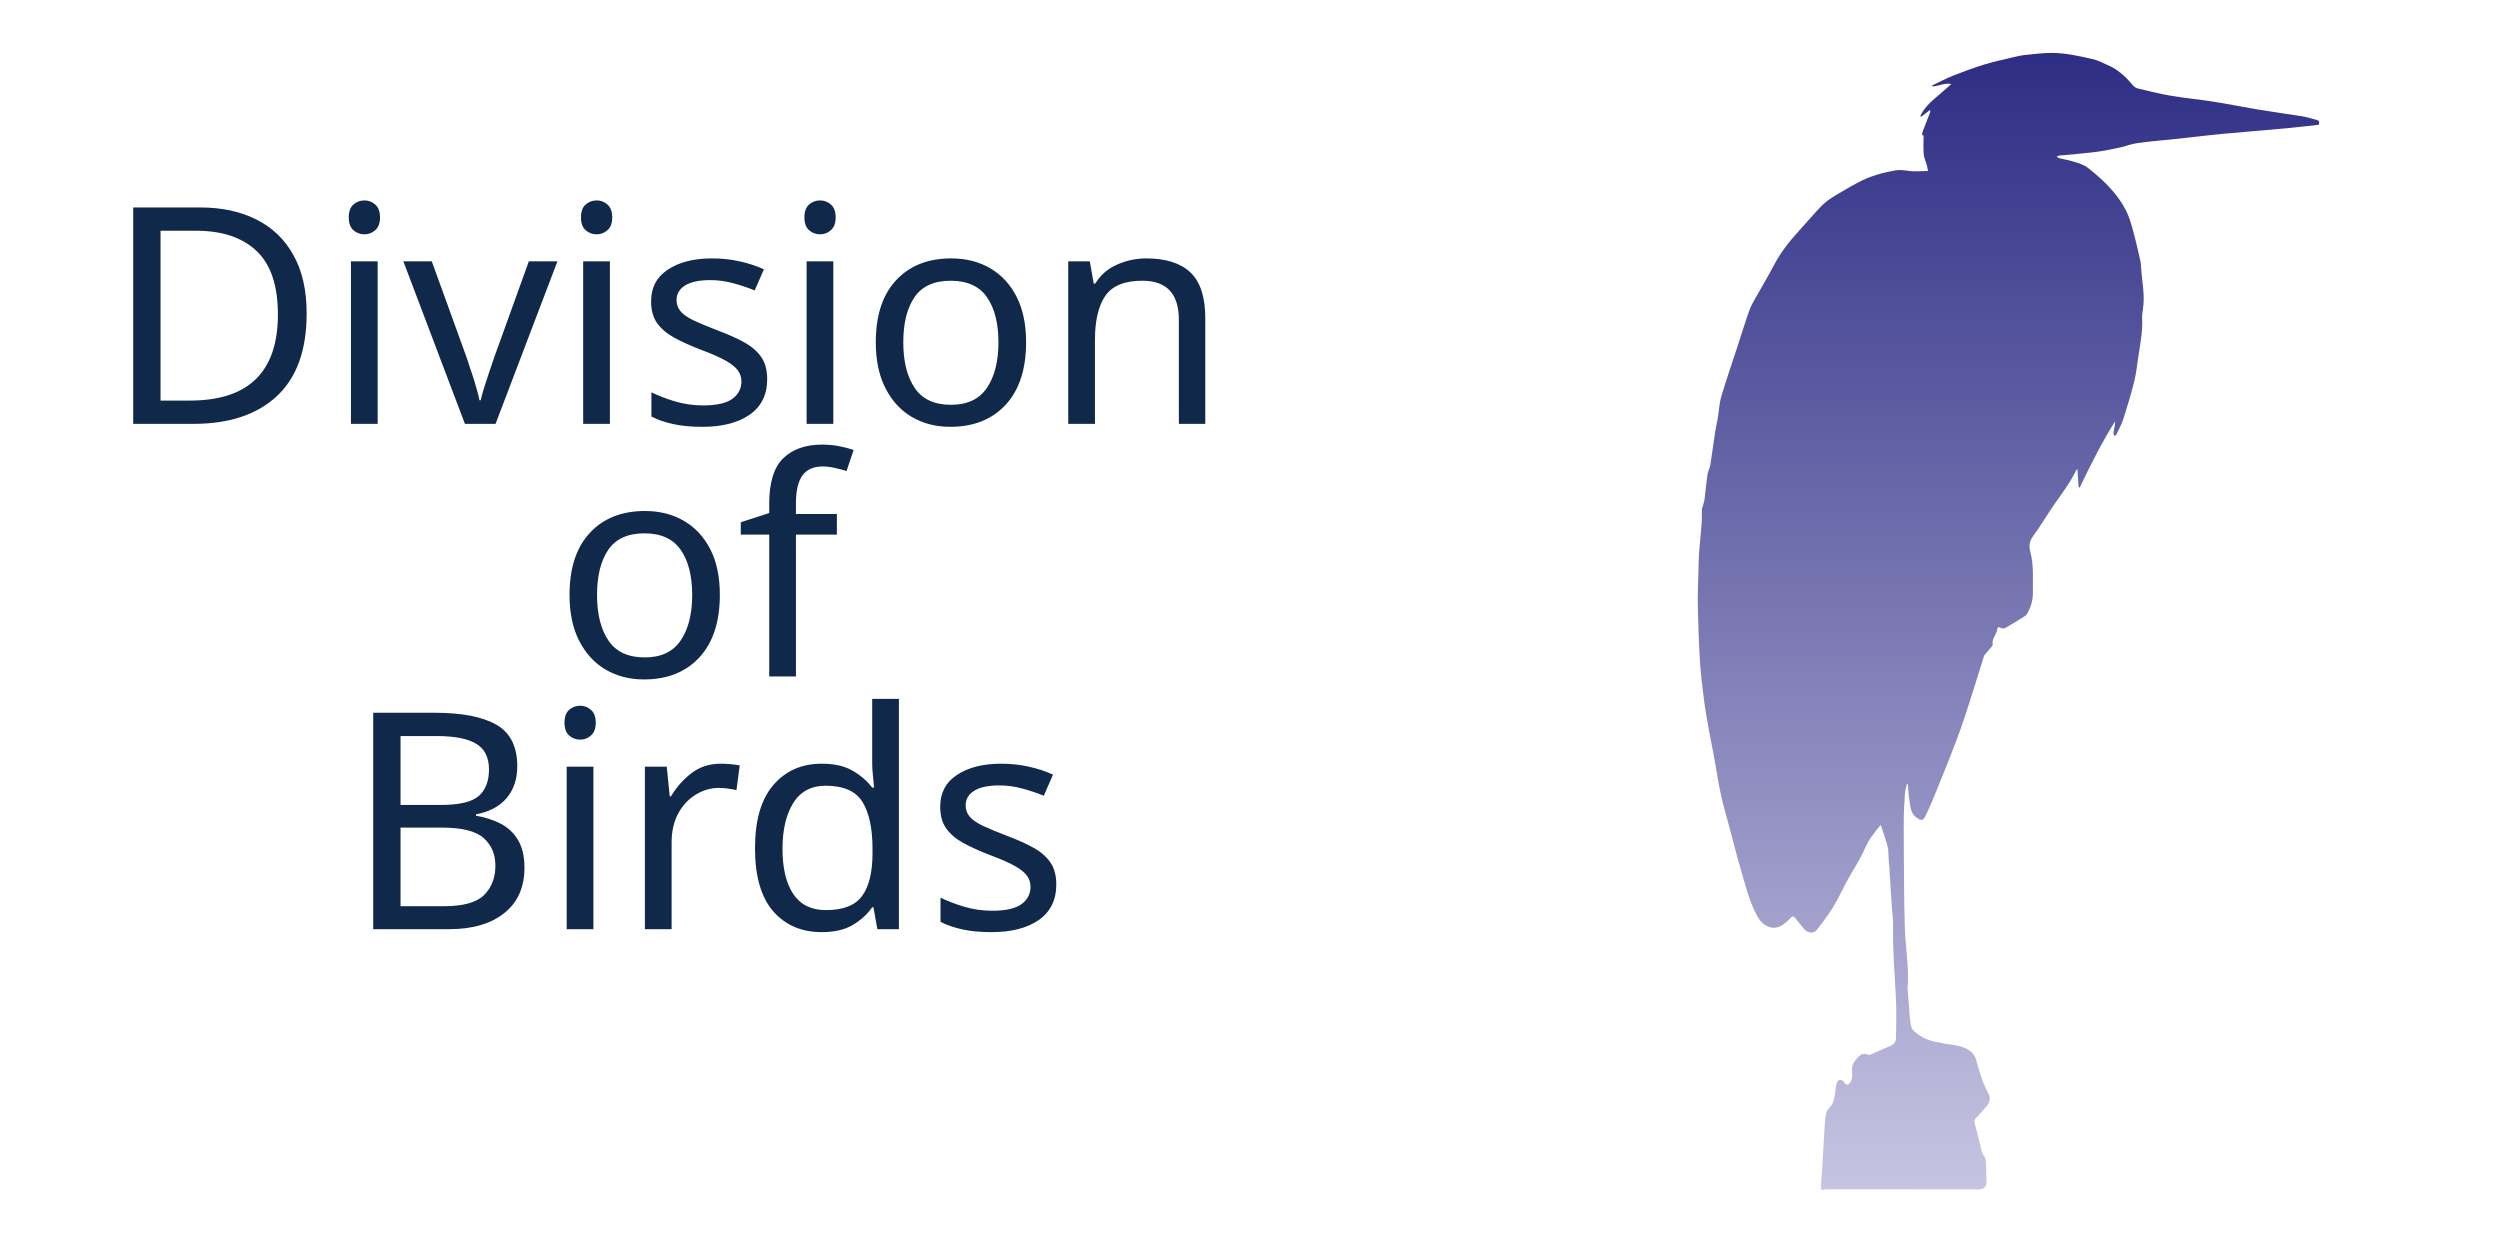
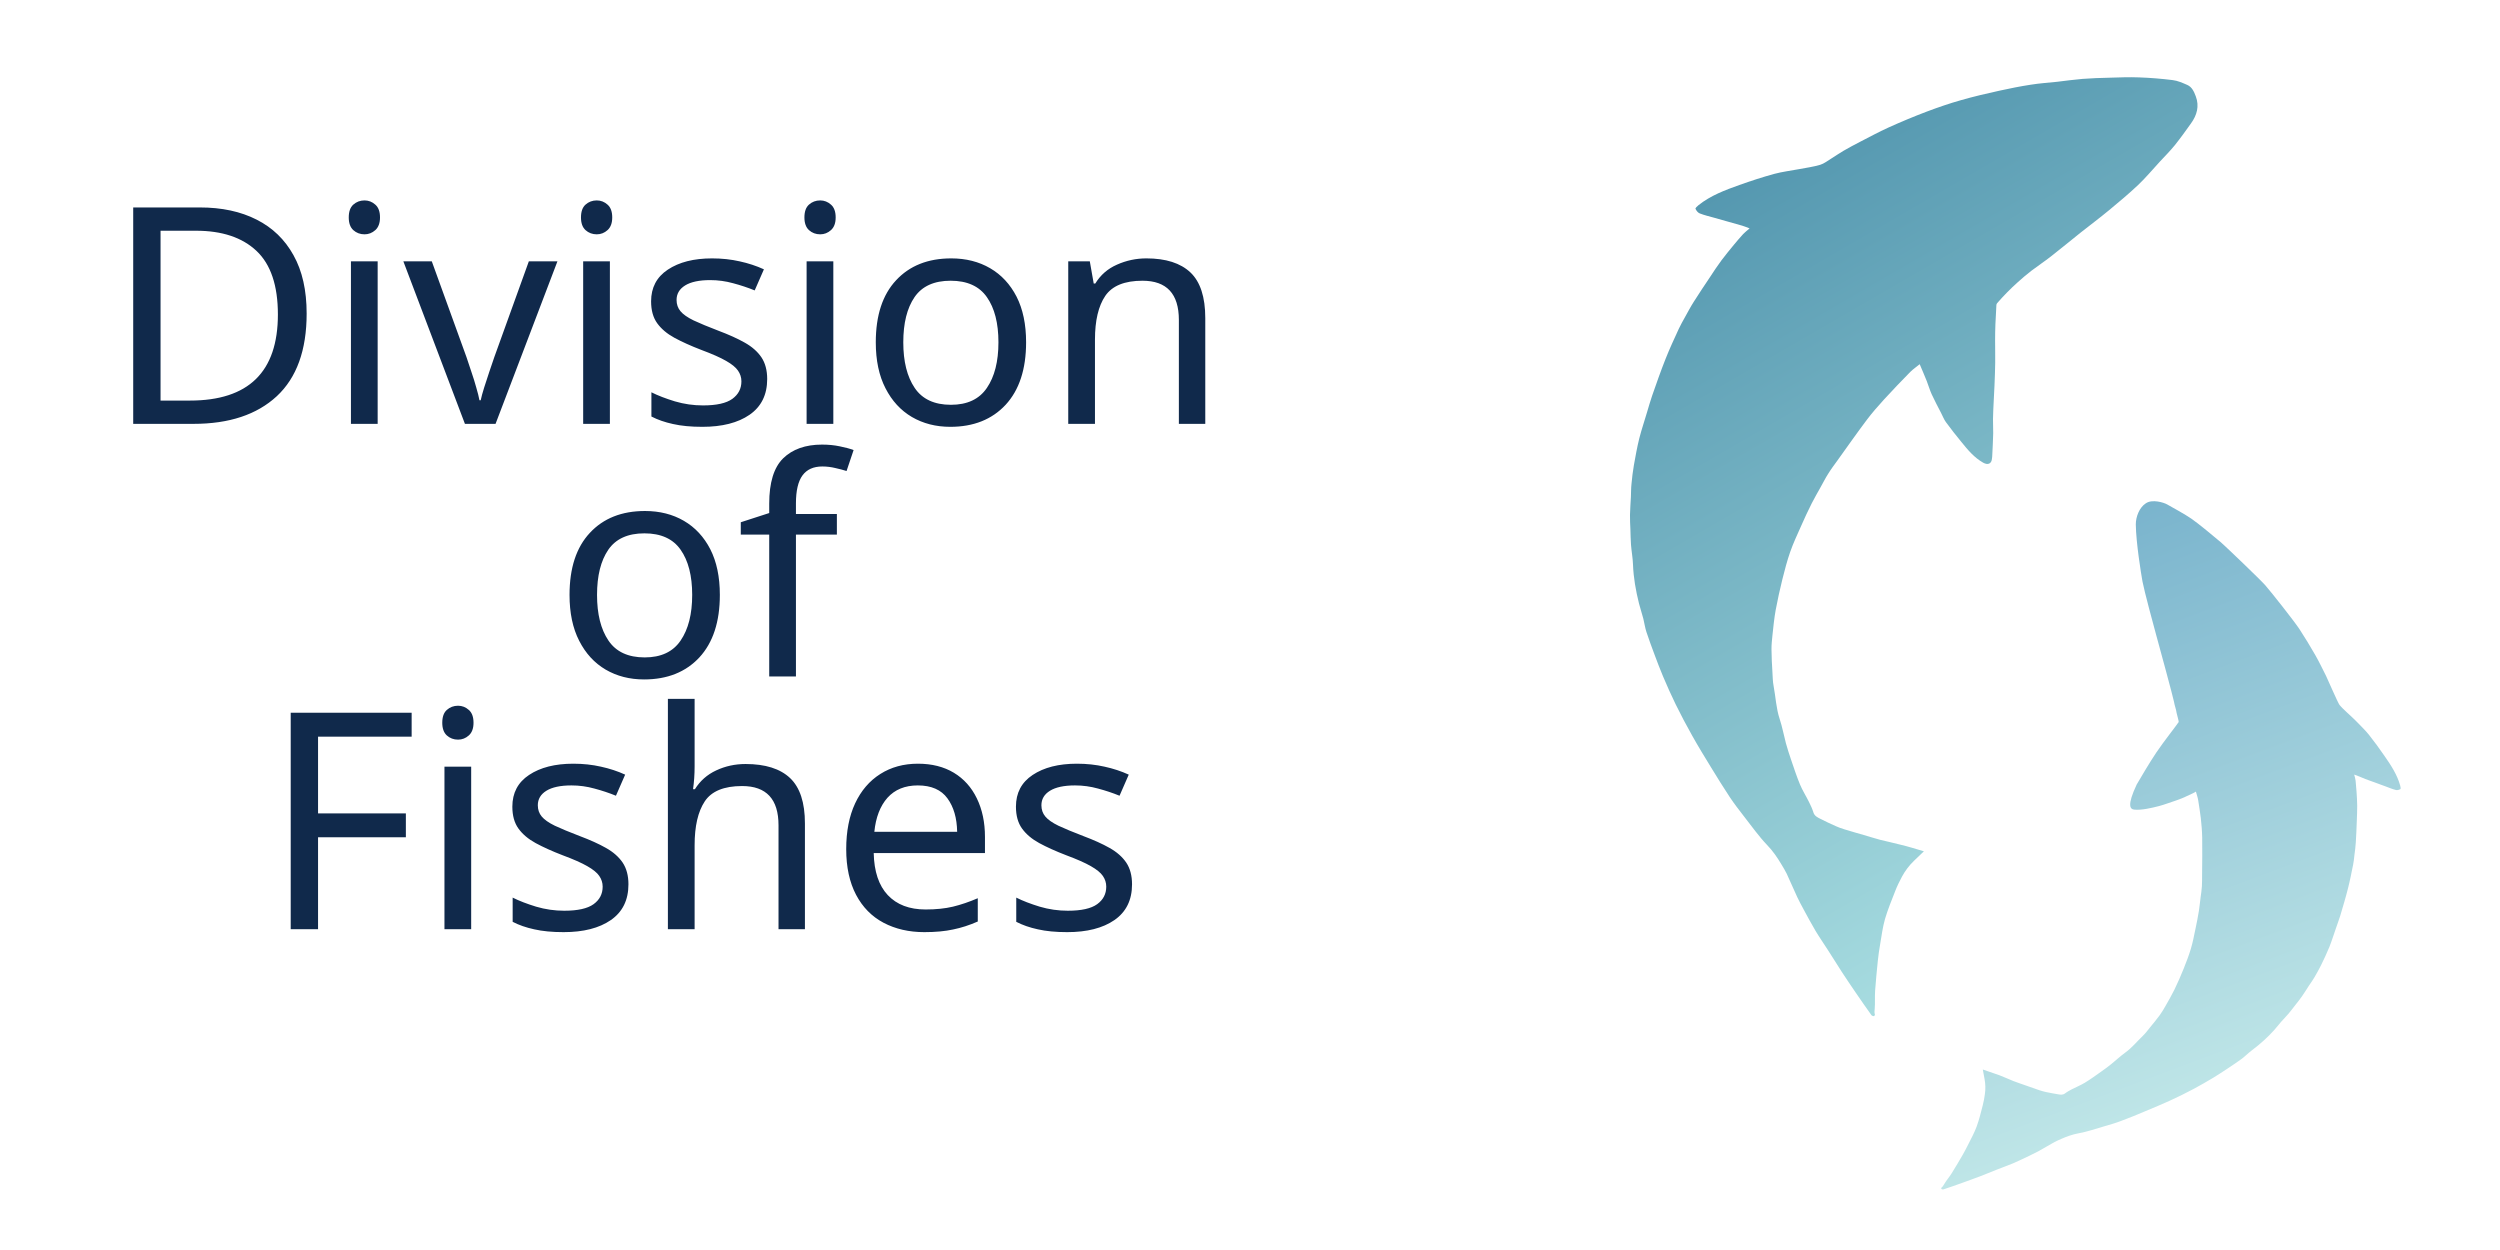
<svg xmlns="http://www.w3.org/2000/svg" version="1.1" id="Layer_1_copy" x="0px" y="0px" viewBox="0 0 250 125" style="enable-background:new 0 0 250 125;" xml:space="preserve">
  <style type="text/css">
- 	.st0{fill:#10294B;}
- 	.st1{font-family:'Sentinel-Semibold';}
- 	.st2{font-size:30.317px;}
- 	.st3{fill:url(#SVGID_1_);}
+ 	.st0{fill:url(#SVGID_1_);}
+ 	.st1{fill:url(#SVGID_00000110430876092998961100000006648389944901052061_);}
+ 	.st2{fill:#10294B;}
+ 	.st3{font-family:'Sentinel-Semibold';}
+ 	.st4{font-size:30.317px;}
</style>
  <g>
+     <g>
+       <g>
+         <linearGradient id="SVGID_1_" gradientUnits="userSpaceOnUse" x1="195.965" y1="115.785" x2="168.928" y2="41.503" gradientTransform="matrix(0.9846 -0.175 0.175 0.9846 5.5013 3.7809)">
+           <stop offset="0" style="stop-color:#A7DCE0" />
+           <stop offset="1" style="stop-color:#5598B0" />
+         </linearGradient>
+         <path class="st0" d="M192.39,85.13c-0.36,0.34-0.67,0.64-0.98,0.94c-0.49,0.47-0.89,1-1.21,1.59c-0.25,0.47-0.49,0.95-0.68,1.45     c-0.36,0.92-0.74,1.84-1.02,2.79c-0.23,0.81-0.34,1.66-0.48,2.49c-0.1,0.57-0.18,1.14-0.24,1.71c-0.1,1-0.2,1.99-0.27,2.99     c-0.04,0.6,0.01,1.2-0.04,1.8c-0.02,0.2-0.04,0.38,0.02,0.57c0.01,0.04-0.08,0.17-0.1,0.16c-0.09-0.01-0.21-0.05-0.25-0.11     c-0.53-0.74-1.05-1.49-1.57-2.25c-0.47-0.69-0.94-1.38-1.39-2.07c-0.46-0.71-0.9-1.43-1.36-2.14c-0.42-0.66-0.87-1.3-1.27-1.97     c-0.42-0.71-0.81-1.44-1.2-2.16c-0.22-0.4-0.43-0.8-0.63-1.22c-0.36-0.77-0.69-1.56-1.05-2.33c-0.15-0.31-0.33-0.6-0.51-0.9     c-0.42-0.71-0.87-1.37-1.45-1.97c-0.84-0.88-1.55-1.89-2.31-2.86c-0.48-0.62-0.97-1.25-1.41-1.91c-0.65-0.98-1.27-1.99-1.89-3     c-0.64-1.05-1.29-2.1-1.89-3.18c-0.58-1.03-1.13-2.07-1.65-3.13c-0.45-0.92-0.86-1.85-1.26-2.79c-0.3-0.71-0.57-1.43-0.84-2.15     c-0.28-0.76-0.57-1.52-0.82-2.29c-0.14-0.43-0.2-0.89-0.31-1.33c-0.13-0.5-0.3-1-0.43-1.51c-0.32-1.28-0.55-2.57-0.6-3.89     c-0.02-0.66-0.15-1.32-0.2-1.98c-0.04-0.52-0.04-1.04-0.06-1.56c-0.02-0.48-0.05-0.96-0.04-1.44c0.01-0.59,0.06-1.18,0.09-1.77     c0.02-0.44,0.01-0.89,0.06-1.33c0.06-0.63,0.13-1.25,0.24-1.87c0.16-0.9,0.32-1.79,0.54-2.68c0.22-0.86,0.51-1.71,0.76-2.56     c0.18-0.58,0.33-1.16,0.53-1.72c0.43-1.23,0.86-2.46,1.34-3.67c0.4-1.02,0.87-2.01,1.32-3c0.18-0.39,0.4-0.77,0.61-1.15     c0.29-0.52,0.56-1.04,0.88-1.54c0.52-0.83,1.07-1.64,1.61-2.45c0.38-0.58,0.76-1.16,1.17-1.71c0.39-0.53,0.82-1.03,1.23-1.54     c0.31-0.37,0.62-0.74,0.94-1.09c0.18-0.19,0.39-0.34,0.64-0.56c-0.3-0.11-0.51-0.21-0.73-0.27c-0.93-0.27-1.86-0.53-2.79-0.79     c-0.49-0.14-0.99-0.25-1.47-0.44c-0.18-0.07-0.34-0.28-0.42-0.46c-0.03-0.07,0.18-0.27,0.31-0.37c1.21-0.96,2.64-1.5,4.08-2.01     c1.15-0.41,2.31-0.79,3.48-1.11c0.82-0.22,1.67-0.32,2.51-0.48c0.7-0.13,1.41-0.23,2.09-0.43c0.39-0.12,0.74-0.4,1.1-0.62     c0.41-0.25,0.81-0.54,1.23-0.78c0.54-0.31,1.09-0.61,1.64-0.89c0.94-0.48,1.87-0.99,2.84-1.43c1.26-0.57,2.53-1.1,3.82-1.59     c1.14-0.43,2.3-0.83,3.47-1.16c1.26-0.36,2.54-0.66,3.82-0.94c1.04-0.23,2.09-0.44,3.14-0.6c0.87-0.14,1.74-0.2,2.62-0.29     c0.85-0.1,1.7-0.22,2.55-0.29c0.9-0.07,1.8-0.1,2.71-0.12c0.98-0.03,1.97-0.07,2.95-0.03c1.12,0.04,2.24,0.13,3.36,0.27     c0.5,0.06,0.99,0.28,1.45,0.48c0.49,0.21,0.69,0.7,0.86,1.15c0.37,0.98,0.11,1.88-0.48,2.7c-0.52,0.73-1.05,1.47-1.61,2.17     c-0.47,0.58-1,1.11-1.51,1.66c-0.72,0.78-1.4,1.6-2.17,2.33c-0.92,0.87-1.9,1.69-2.88,2.5c-0.94,0.78-1.92,1.51-2.88,2.27     c-0.98,0.78-1.95,1.59-2.94,2.36c-0.65,0.51-1.33,0.96-1.99,1.46c-0.46,0.35-0.9,0.74-1.33,1.12c-0.37,0.33-0.74,0.68-1.09,1.04     c-0.34,0.34-0.66,0.7-0.98,1.06c-0.04,0.05-0.08,0.12-0.08,0.18c-0.04,0.65-0.07,1.3-0.1,1.96c-0.02,0.53-0.03,1.07-0.03,1.6     c0,0.75,0.02,1.49,0.01,2.24c-0.01,0.75-0.04,1.49-0.07,2.24c-0.02,0.53-0.06,1.07-0.08,1.6c-0.03,0.59-0.06,1.18-0.07,1.77     c-0.01,0.48,0.03,0.96,0.02,1.43c-0.02,0.78-0.06,1.55-0.1,2.33c0,0.06-0.02,0.11-0.02,0.17c-0.03,0.54-0.4,0.71-0.88,0.44     c-0.9-0.51-1.54-1.28-2.17-2.06c-0.54-0.65-1.06-1.32-1.56-2c-0.2-0.27-0.32-0.61-0.48-0.91c-0.32-0.62-0.65-1.24-0.94-1.87     c-0.19-0.42-0.32-0.87-0.49-1.31c-0.21-0.53-0.44-1.06-0.71-1.7c-0.35,0.29-0.67,0.5-0.94,0.77c-0.88,0.9-1.76,1.81-2.61,2.74     c-0.61,0.67-1.21,1.35-1.75,2.07c-1,1.33-1.95,2.69-2.92,4.04c-0.32,0.44-0.65,0.88-0.94,1.35c-0.27,0.42-0.49,0.87-0.74,1.31     c-0.3,0.55-0.62,1.08-0.9,1.64c-0.37,0.74-0.72,1.48-1.05,2.24c-0.38,0.86-0.79,1.72-1.1,2.61c-0.31,0.89-0.55,1.81-0.78,2.73     c-0.25,1.02-0.48,2.04-0.67,3.07c-0.15,0.82-0.23,1.66-0.32,2.49c-0.05,0.5-0.11,1-0.1,1.5c0,0.73,0.05,1.46,0.09,2.19     c0.03,0.48,0.03,0.96,0.12,1.43c0.21,1.1,0.25,2.23,0.61,3.31c0.26,0.79,0.41,1.61,0.62,2.41c0.15,0.54,0.32,1.07,0.5,1.6     c0.29,0.85,0.57,1.71,0.91,2.53c0.25,0.6,0.61,1.16,0.9,1.75c0.17,0.34,0.33,0.68,0.44,1.04c0.11,0.36,0.4,0.49,0.69,0.64     c0.51,0.26,1.02,0.5,1.54,0.73c0.28,0.13,0.57,0.23,0.86,0.32c0.64,0.2,1.29,0.38,1.94,0.57c0.55,0.16,1.09,0.33,1.64,0.48     c0.68,0.17,1.36,0.31,2.04,0.49C190.86,84.66,191.6,84.9,192.39,85.13z" />
+       </g>
+       <g>
+         <linearGradient id="SVGID_00000022546878807782396780000012556352087091509678_" gradientUnits="userSpaceOnUse" x1="161.511" y1="147.992" x2="141.938" y2="94.214" gradientTransform="matrix(1 -9.392570e-03 9.392570e-03 1 58.0614 -37.4299)">
+           <stop offset="6.035907e-03" style="stop-color:#BEE5E7" />
+           <stop offset="1" style="stop-color:#7AB4CD" />
+         </linearGradient>
+         <path style="fill:url(#SVGID_00000022546878807782396780000012556352087091509678_);" d="M198.28,106.95     c0.06,0.36,0.12,0.67,0.18,0.98c0.09,0.49,0.1,0.98,0.03,1.47c-0.05,0.39-0.12,0.77-0.22,1.15c-0.18,0.7-0.35,1.41-0.6,2.09     c-0.21,0.58-0.51,1.13-0.79,1.69c-0.19,0.38-0.38,0.75-0.59,1.12c-0.37,0.64-0.74,1.27-1.13,1.89c-0.23,0.37-0.53,0.71-0.75,1.09     c-0.08,0.13-0.14,0.24-0.26,0.33c-0.03,0.02-0.03,0.13-0.01,0.14c0.06,0.03,0.14,0.06,0.2,0.04c0.63-0.21,1.27-0.43,1.9-0.66     c0.57-0.21,1.15-0.41,1.72-0.63c0.58-0.22,1.15-0.46,1.73-0.69c0.53-0.21,1.07-0.4,1.6-0.62c0.55-0.24,1.1-0.5,1.64-0.76     c0.3-0.14,0.6-0.29,0.9-0.45c0.55-0.3,1.08-0.63,1.63-0.93c0.22-0.12,0.46-0.21,0.69-0.32c0.55-0.24,1.11-0.44,1.71-0.55     c0.88-0.16,1.74-0.46,2.6-0.71c0.56-0.16,1.11-0.32,1.66-0.53c0.81-0.3,1.61-0.63,2.41-0.97c0.83-0.35,1.67-0.69,2.49-1.07     c0.79-0.36,1.56-0.74,2.33-1.15c0.66-0.35,1.31-0.73,1.95-1.11c0.48-0.29,0.95-0.6,1.42-0.91c0.5-0.33,0.99-0.66,1.47-1.01     c0.27-0.2,0.5-0.44,0.76-0.65c0.3-0.24,0.61-0.47,0.9-0.71c0.74-0.62,1.43-1.29,2.03-2.05c0.3-0.38,0.66-0.72,0.97-1.09     c0.25-0.29,0.47-0.6,0.71-0.9c0.22-0.28,0.44-0.55,0.64-0.84c0.25-0.35,0.47-0.73,0.71-1.09c0.18-0.27,0.38-0.53,0.54-0.82     c0.23-0.4,0.46-0.8,0.66-1.21c0.29-0.6,0.58-1.2,0.83-1.82c0.24-0.6,0.43-1.23,0.65-1.85c0.14-0.42,0.3-0.83,0.43-1.25     c0.27-0.92,0.55-1.83,0.78-2.76c0.2-0.78,0.35-1.57,0.51-2.35c0.06-0.31,0.1-0.63,0.13-0.95c0.05-0.43,0.12-0.86,0.14-1.29     c0.05-0.71,0.07-1.43,0.1-2.15c0.02-0.51,0.04-1.01,0.04-1.52c0-0.48-0.04-0.96-0.07-1.45c-0.02-0.35-0.05-0.7-0.09-1.05     c-0.02-0.19-0.08-0.37-0.14-0.61c0.23,0.06,0.95,0.38,1.11,0.44c0.67,0.24,1.33,0.49,2,0.73c0.35,0.13,0.7,0.28,1.06,0.37     c0.13,0.04,0.32-0.02,0.45-0.09c0.05-0.03,0.01-0.24-0.02-0.35c-0.3-1.09-0.92-2.03-1.56-2.95c-0.51-0.74-1.03-1.46-1.59-2.16     c-0.39-0.48-0.85-0.91-1.28-1.36c-0.36-0.38-1.32-1.19-1.64-1.6c-0.18-0.24-1.15-2.5-1.35-2.91c-0.35-0.69-0.68-1.39-1.07-2.07     c-0.5-0.88-1.03-1.74-1.58-2.59c-0.49-0.75-2.79-3.67-3.42-4.39c-0.52-0.59-3.95-3.87-4.42-4.28c-0.5-0.43-2.37-1.98-2.97-2.38     c-0.68-0.46-1.71-1.03-2.43-1.43c-0.32-0.18-1.49-0.56-2.14-0.1c-0.64,0.42-0.99,1.35-0.99,2.09c0.02,1.82,0.53,4.96,0.67,5.73     c0.17,0.91,1.12,4.45,1.36,5.31c0.25,0.89,1.73,6.35,1.79,6.71c0.05,0.35,0.22,0.76,0.26,1.11c0,0.05,0.24,0.87,0.21,0.91     c-0.26,0.4-1.43,1.86-2.23,3.04c-0.72,1.07-1.55,2.5-1.97,3.21c-0.99,2.11-0.66,2.46-0.26,2.51c0.75,0.08,1.77-0.17,2.48-0.35     c0.6-0.16,1.15-0.38,1.74-0.57c0.24-0.08,0.81-0.3,1.03-0.42c0.46-0.23,0.5-0.2,0.93-0.46c0.09,0.32,0.19,0.6,0.23,0.87     c0.13,0.92,0.15,0.85,0.26,1.77c0.07,0.66,0.13,1.32,0.14,1.98c0.02,1.22,0,2.43-0.01,3.65c0,0.4,0,0.8-0.02,1.2     c-0.02,0.37-0.08,0.73-0.13,1.1c-0.06,0.45-0.1,0.91-0.17,1.36c-0.1,0.6-0.21,1.19-0.34,1.78c-0.14,0.68-0.27,1.36-0.47,2.03     c-0.2,0.66-0.45,1.31-0.71,1.96c-0.29,0.71-0.59,1.42-0.93,2.11c-0.27,0.55-0.58,1.08-0.88,1.61c-0.18,0.32-0.37,0.64-0.58,0.93     c-0.32,0.43-0.66,0.85-1,1.26c-0.22,0.27-0.43,0.56-0.68,0.8c-0.6,0.57-1.11,1.22-1.79,1.7c-0.49,0.36-0.94,0.78-1.41,1.16     c-0.32,0.26-0.65,0.5-0.98,0.73c-0.54,0.38-1.07,0.77-1.63,1.11c-0.41,0.25-0.86,0.43-1.29,0.65c-0.24,0.13-0.49,0.26-0.71,0.43     c-0.22,0.16-0.45,0.12-0.68,0.08c-0.41-0.07-0.82-0.14-1.23-0.23c-0.22-0.05-0.44-0.11-0.65-0.18c-0.47-0.16-0.93-0.33-1.4-0.49     c-0.39-0.14-0.79-0.27-1.18-0.42c-0.48-0.19-0.94-0.41-1.42-0.59C199.39,107.33,198.85,107.15,198.28,106.95z" />
+       </g>
+     </g>
    <text transform="matrix(1 0 0 1 10.3833 42.3857)">
-       <tspan x="0" y="0" class="st0 st1 st2">Division </tspan>
-       <tspan x="44.9" y="25.26" class="st0 st1 st2">of </tspan>
-       <tspan x="24" y="50.53" class="st0 st1 st2">Birds</tspan>
+       <tspan x="0" y="0" class="st2 st3 st4">Division </tspan>
+       <tspan x="44.9" y="25.26" class="st2 st3 st4">of </tspan>
+       <tspan x="15.75" y="50.53" class="st2 st3 st4">Fishes</tspan>
    </text>
-     <linearGradient id="SVGID_1_" gradientUnits="userSpaceOnUse" x1="200.818" y1="118.947" x2="200.818" y2="5.262">
-       <stop offset="0" style="stop-color:#C7C4E2" />
-       <stop offset="1" style="stop-color:#2D2D85" />
-     </linearGradient>
-     <path class="st3" d="M210.45,15.06c-0.88,0.17-2.05,0.26-2.71,0.33c-0.6,0.08-1.2,0.1-1.8,0.16c-0.09,0.01-0.18,0.08-0.27,0.13   c0.09,0.05,0.17,0.12,0.26,0.14c0.84,0.2,1.7,0.34,2.48,0.73c0.23,0.11,0.43,0.27,0.63,0.43c1.43,1.16,2.74,2.44,3.58,4.11   c0.28,0.57,0.47,1.19,0.64,1.81c0.29,1.04,0.53,2.1,0.77,3.16c0.06,0.24,0.06,0.48,0.08,0.73c0.08,1.21,0.33,2.4,0.24,3.62   c-0.03,0.38-0.09,0.76-0.14,1.14c0,0.07,0,0.14,0,0.21c0.08,1.3-0.17,2.57-0.37,3.84c-0.13,0.83-0.2,1.67-0.4,2.48   c-0.31,1.26-0.69,2.51-1.08,3.75c-0.17,0.54-0.46,1.06-0.7,1.58c-0.04,0.08-0.14,0.14-0.21,0.2c-0.04-0.1-0.11-0.2-0.1-0.3   c0.03-0.3,0.1-0.6,0.15-0.89c0.01-0.08,0.02-0.17-0.01-0.26c-1.33,2.12-2.44,4.35-3.52,6.6c-0.04-0.01-0.07-0.02-0.11-0.03   c-0.04-0.59-0.08-1.18-0.12-1.81c-0.07,0.06-0.11,0.08-0.13,0.11c-0.58,1.23-1.41,2.3-2.18,3.41c-0.72,1.03-1.35,2.13-2.1,3.14   c-0.39,0.53-0.46,1-0.29,1.63c0.35,1.32,0.23,2.68,0.25,4.03c0.01,0.68-0.15,1.32-0.46,1.92c-0.09,0.16-0.18,0.35-0.33,0.44   c-0.65,0.42-1.32,0.83-2,1.21c-0.11,0.06-0.32,0.04-0.44-0.03c-0.19-0.11-0.32-0.07-0.33,0.12c-0.04,0.55-0.58,0.95-0.46,1.55   c0.01,0.05-0.03,0.12-0.06,0.16c-0.24,0.29-0.49,0.57-0.72,0.85c-0.06,0.07-0.09,0.15-0.12,0.24c-0.75,2.35-1.44,4.71-2.25,7.03   c-0.72,2.05-1.56,4.05-2.36,6.07c-0.36,0.91-0.75,1.81-1.16,2.7c-0.31,0.67-0.5,0.59-1.03,0.19c-0.48-0.36-0.51-0.96-0.61-1.49   c-0.1-0.58-0.12-1.18-0.17-1.77c-0.03-0.01-0.06-0.02-0.09-0.03c-0.06,0.22-0.14,0.43-0.17,0.65c-0.05,0.35-0.06,0.7-0.08,1.06   c-0.03,0.5-0.07,1-0.07,1.5c-0.01,0.99-0.01,1.99,0,2.98c0.02,2.68,0.02,5.37,0.1,8.05c0.04,1.43,0.22,2.85,0.31,4.28   c0.03,0.48,0.01,0.96,0.01,1.44c-0.02,0.12-0.06,0.25-0.05,0.37c0.06,0.89,0.13,1.78,0.2,2.66c0.04,0.41,0.07,0.83,0.16,1.24   c0.04,0.19,0.18,0.39,0.33,0.52c0.71,0.61,1.53,0.99,2.47,1.09c0.08,0.02,0.17,0.03,0.25,0.05c0.05,0.02,0.1,0.03,0.15,0.05   c0.66,0.12,1.36,0.15,1.98,0.38c0.58,0.22,1.14,0.56,1.33,1.28c0.31,1.15,0.64,2.29,1.22,3.35c0.22,0.4,0.17,0.85-0.13,1.21   c-0.35,0.42-0.71,0.83-1.09,1.22c-0.16,0.17-0.21,0.32-0.15,0.55c0.2,0.73,0.38,1.47,0.56,2.2c0.09,0.35,0.09,0.72,0.36,1.03   c0.13,0.15,0.18,0.41,0.19,0.63c0.04,0.64,0.06,1.28,0.07,1.92c0.01,0.58-0.24,0.82-0.83,0.83c-0.69,0.01-1.38,0-2.07,0   c-4.3,0-8.6-0.01-12.9-0.01c-0.08,0-0.17-0.01-0.24,0.01c-0.5,0.09-0.52,0.08-0.5-0.43c0.05-1.06,0.14-2.11,0.2-3.17   c0.05-0.86,0.09-1.72,0.15-2.57c0.03-0.49,0.06-0.98,0.16-1.45c0.05-0.23,0.23-0.45,0.4-0.64c0.39-0.43,0.43-0.96,0.5-1.49   c0.04-0.31,0.08-0.62,0.17-0.93c0.03-0.11,0.16-0.24,0.26-0.26c0.12-0.02,0.31,0.03,0.38,0.12c0.14,0.18,0.28,0.45,0.5,0.32   c0.18-0.11,0.32-0.39,0.36-0.62c0.06-0.34,0.01-0.7,0.01-1.05c0-0.41,0.7-1.32,1.09-1.37c0.24-0.03,0.49,0.07,0.68,0.1   c0.69-0.31,1.37-0.63,2.07-0.91c0.41-0.16,0.56-0.47,0.56-0.84c0.02-1.33,0.06-2.67-0.01-4c-0.12-2.36-0.33-4.72-0.28-7.09   c0.02-0.67-0.08-1.34-0.13-2.01c0-0.05-0.01-0.09-0.01-0.14c0-0.09-0.01-0.18-0.01-0.27c-0.02-0.26-0.04-0.52-0.06-0.78   c-0.03-0.51-0.06-1.02-0.09-1.53c-0.02-0.24-0.03-0.47-0.05-0.71c0-0.14-0.01-0.28-0.01-0.42c-0.02-0.17-0.04-0.33-0.06-0.5   c-0.02-0.37-0.04-0.75-0.06-1.12c0-0.07,0-0.14,0-0.21c-0.05-0.2-0.08-0.4-0.14-0.6c-0.2-0.62-0.4-1.25-0.61-1.87   c0.01-0.01-0.05,0.03-0.08,0.07c-0.58,0.72-1.15,1.42-1.52,2.29c-0.46,1.08-1.13,2.06-1.7,3.1c-0.49,0.89-0.91,1.82-1.43,2.69   c-0.49,0.8-1.07,1.56-1.64,2.31c-0.31,0.41-0.88,0.39-1.26-0.02c-0.3-0.32-0.56-0.69-0.84-1.03c-0.29-0.35-0.33-0.36-0.64-0.03   c-0.38,0.39-0.78,0.75-1.33,0.87c-0.24,0.05-0.53,0.03-0.76-0.06c-0.53-0.2-0.9-0.6-1.17-1.1c-0.76-1.4-1.13-2.94-1.57-4.44   c-0.43-1.44-0.79-2.9-1.18-4.35c-0.3-1.14-0.65-2.28-0.89-3.43c-0.27-1.26-0.45-2.54-0.69-3.81c-0.15-0.84-0.33-1.67-0.48-2.5   c-0.18-1-0.36-1.99-0.49-2.99c-0.17-1.34-0.34-2.69-0.42-4.04c-0.11-1.84-0.17-3.68-0.21-5.52c-0.02-1.06,0.03-2.13,0.06-3.19   c0.02-0.71,0.02-1.42,0.07-2.13c0.07-0.93,0.18-1.85,0.25-2.78c0.04-0.49,0.01-0.98,0.03-1.47c0.01-0.16,0.1-0.32,0.14-0.48   c0.05-0.19,0.1-0.38,0.13-0.57c0.1-0.82,0.17-1.64,0.29-2.46c0.05-0.31,0.23-0.61,0.28-0.92c0.18-1.11,0.32-2.23,0.49-3.35   c0.08-0.49,0.2-0.98,0.28-1.47c0.11-0.67,0.13-1.37,0.32-2.02c0.52-1.73,1.11-3.43,1.67-5.15c0.39-1.18,0.75-2.38,1.17-3.55   c0.16-0.45,0.43-0.87,0.66-1.29c0.59-1.07,1.23-2.11,1.79-3.19c0.66-1.26,1.53-2.36,2.49-3.41c0.59-0.65,1.16-1.31,1.75-1.96   c0.34-0.37,0.69-0.74,1.09-1.04c0.49-0.37,1.03-0.66,1.55-0.98c0.51-0.3,1.02-0.59,1.55-0.87c1.14-0.61,2.37-0.95,3.63-1.18   c0.45-0.08,0.88-0.04,1.34,0.03c0.62,0.1,1.28,0.02,1.99,0.02c-0.05-0.22-0.07-0.41-0.12-0.59c-0.1-0.37-0.28-0.73-0.31-1.11   c-0.05-0.6-0.01-1.2-0.01-1.84c-0.19-0.02-0.17-0.19-0.09-0.41c0.24-0.62,0.48-1.24,0.72-1.86c0.03-0.08,0.05-0.16,0.01-0.29   c-0.3,0.23-0.59,0.45-0.89,0.68c-0.03-0.03-0.05-0.06-0.08-0.08c0.33-0.68,0.82-1.23,1.4-1.71c0.57-0.48,1.12-0.98,1.71-1.49   c-0.66-0.14-1.26,0.2-1.89,0.25c-0.01-0.03-0.02-0.06-0.04-0.1c0.73-0.34,1.44-0.73,2.19-1.02c1.81-0.7,3.04-1.15,4.93-1.57   c0.46-0.1,1.66-0.42,2.14-0.46c0.87-0.07,1.77-0.21,2.64-0.21c1.37,0,2.72,0.29,4.02,0.59c0.71,0.13,1.39,0.54,2.09,0.84   c0.8,0.46,1.46,1.06,2.04,1.78c0.13,0.16,0.34,0.31,0.54,0.35c1.12,0.27,2.24,0.55,3.38,0.74c1.37,0.23,2.77,0.36,4.14,0.57   c1.49,0.24,2.98,0.54,4.47,0.79c1.49,0.25,2.99,0.45,4.48,0.69c0.47,0.08,0.92,0.23,1.39,0.35c0.25,0.06,0.32,0.2,0.21,0.49   c-1.04,0.11-2.1,0.24-3.16,0.34c-1.02,0.1-2.04,0.18-3.06,0.27c-1.15,0.1-2.29,0.19-3.44,0.3c-1.26,0.12-2.51,0.27-3.77,0.41   c-0.91,0.1-1.82,0.21-2.74,0.28c-1.67,0.18-2.22,0.21-3.29,0.57C211.75,14.82,210.91,14.98,210.45,15.06z" />
  </g>
</svg>
